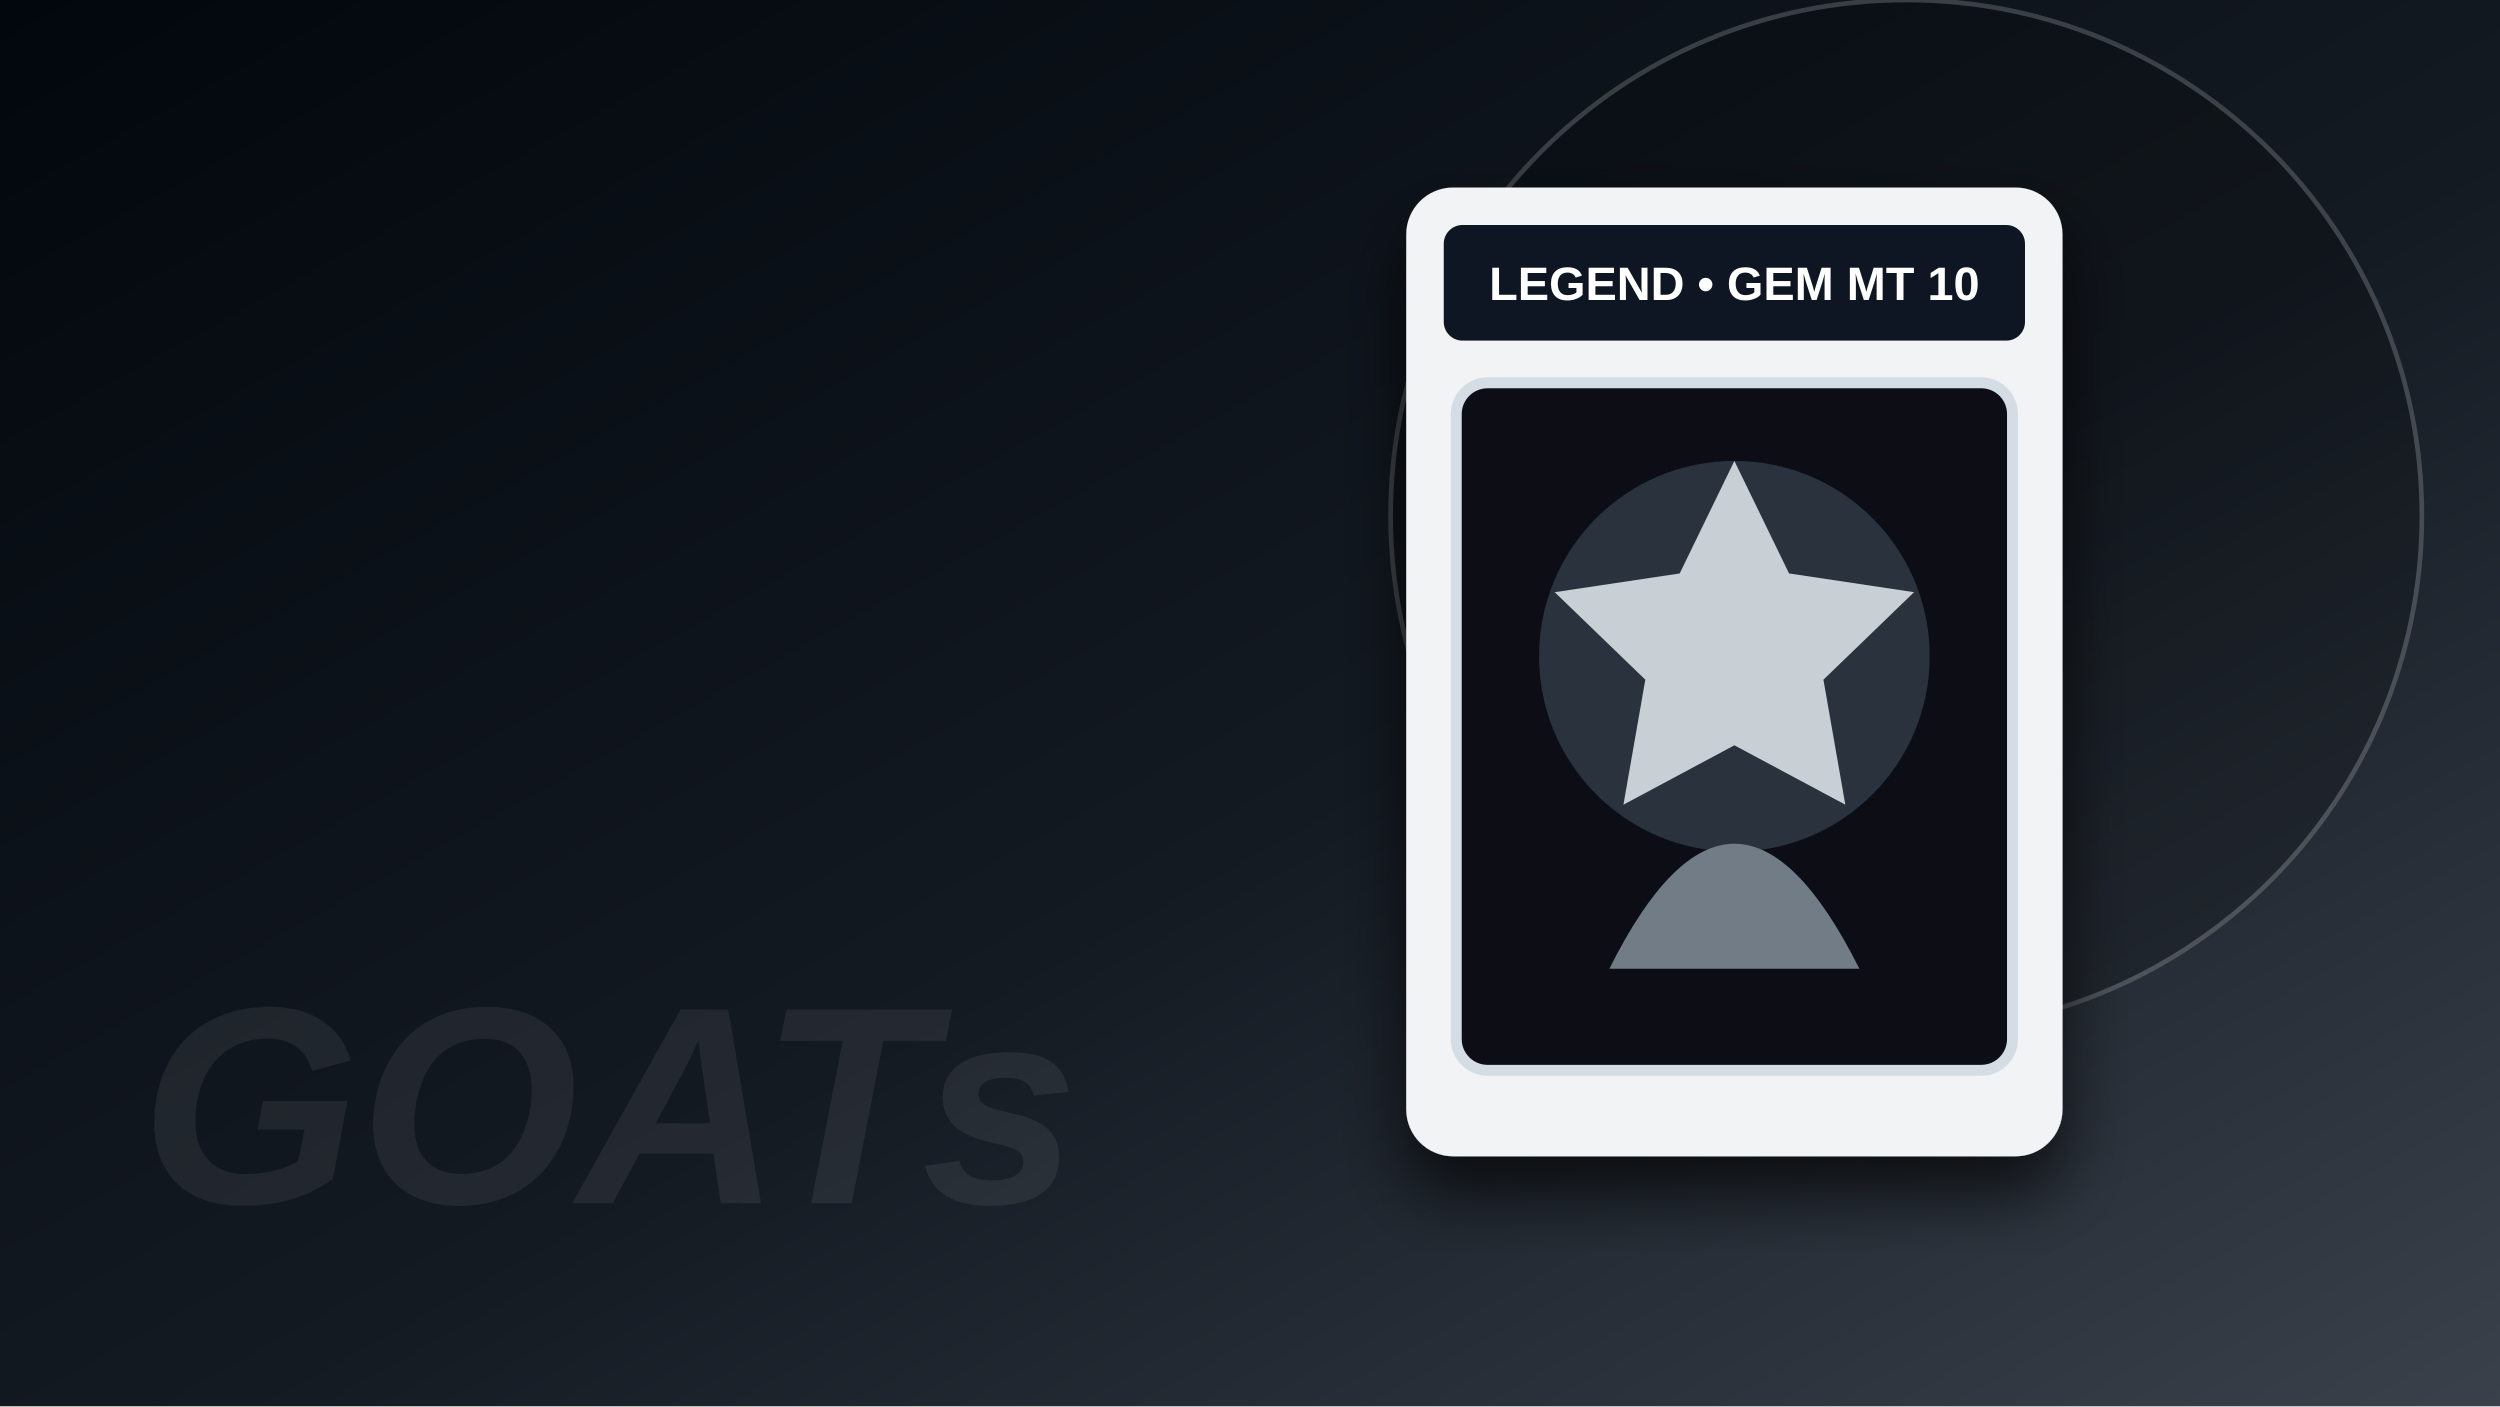
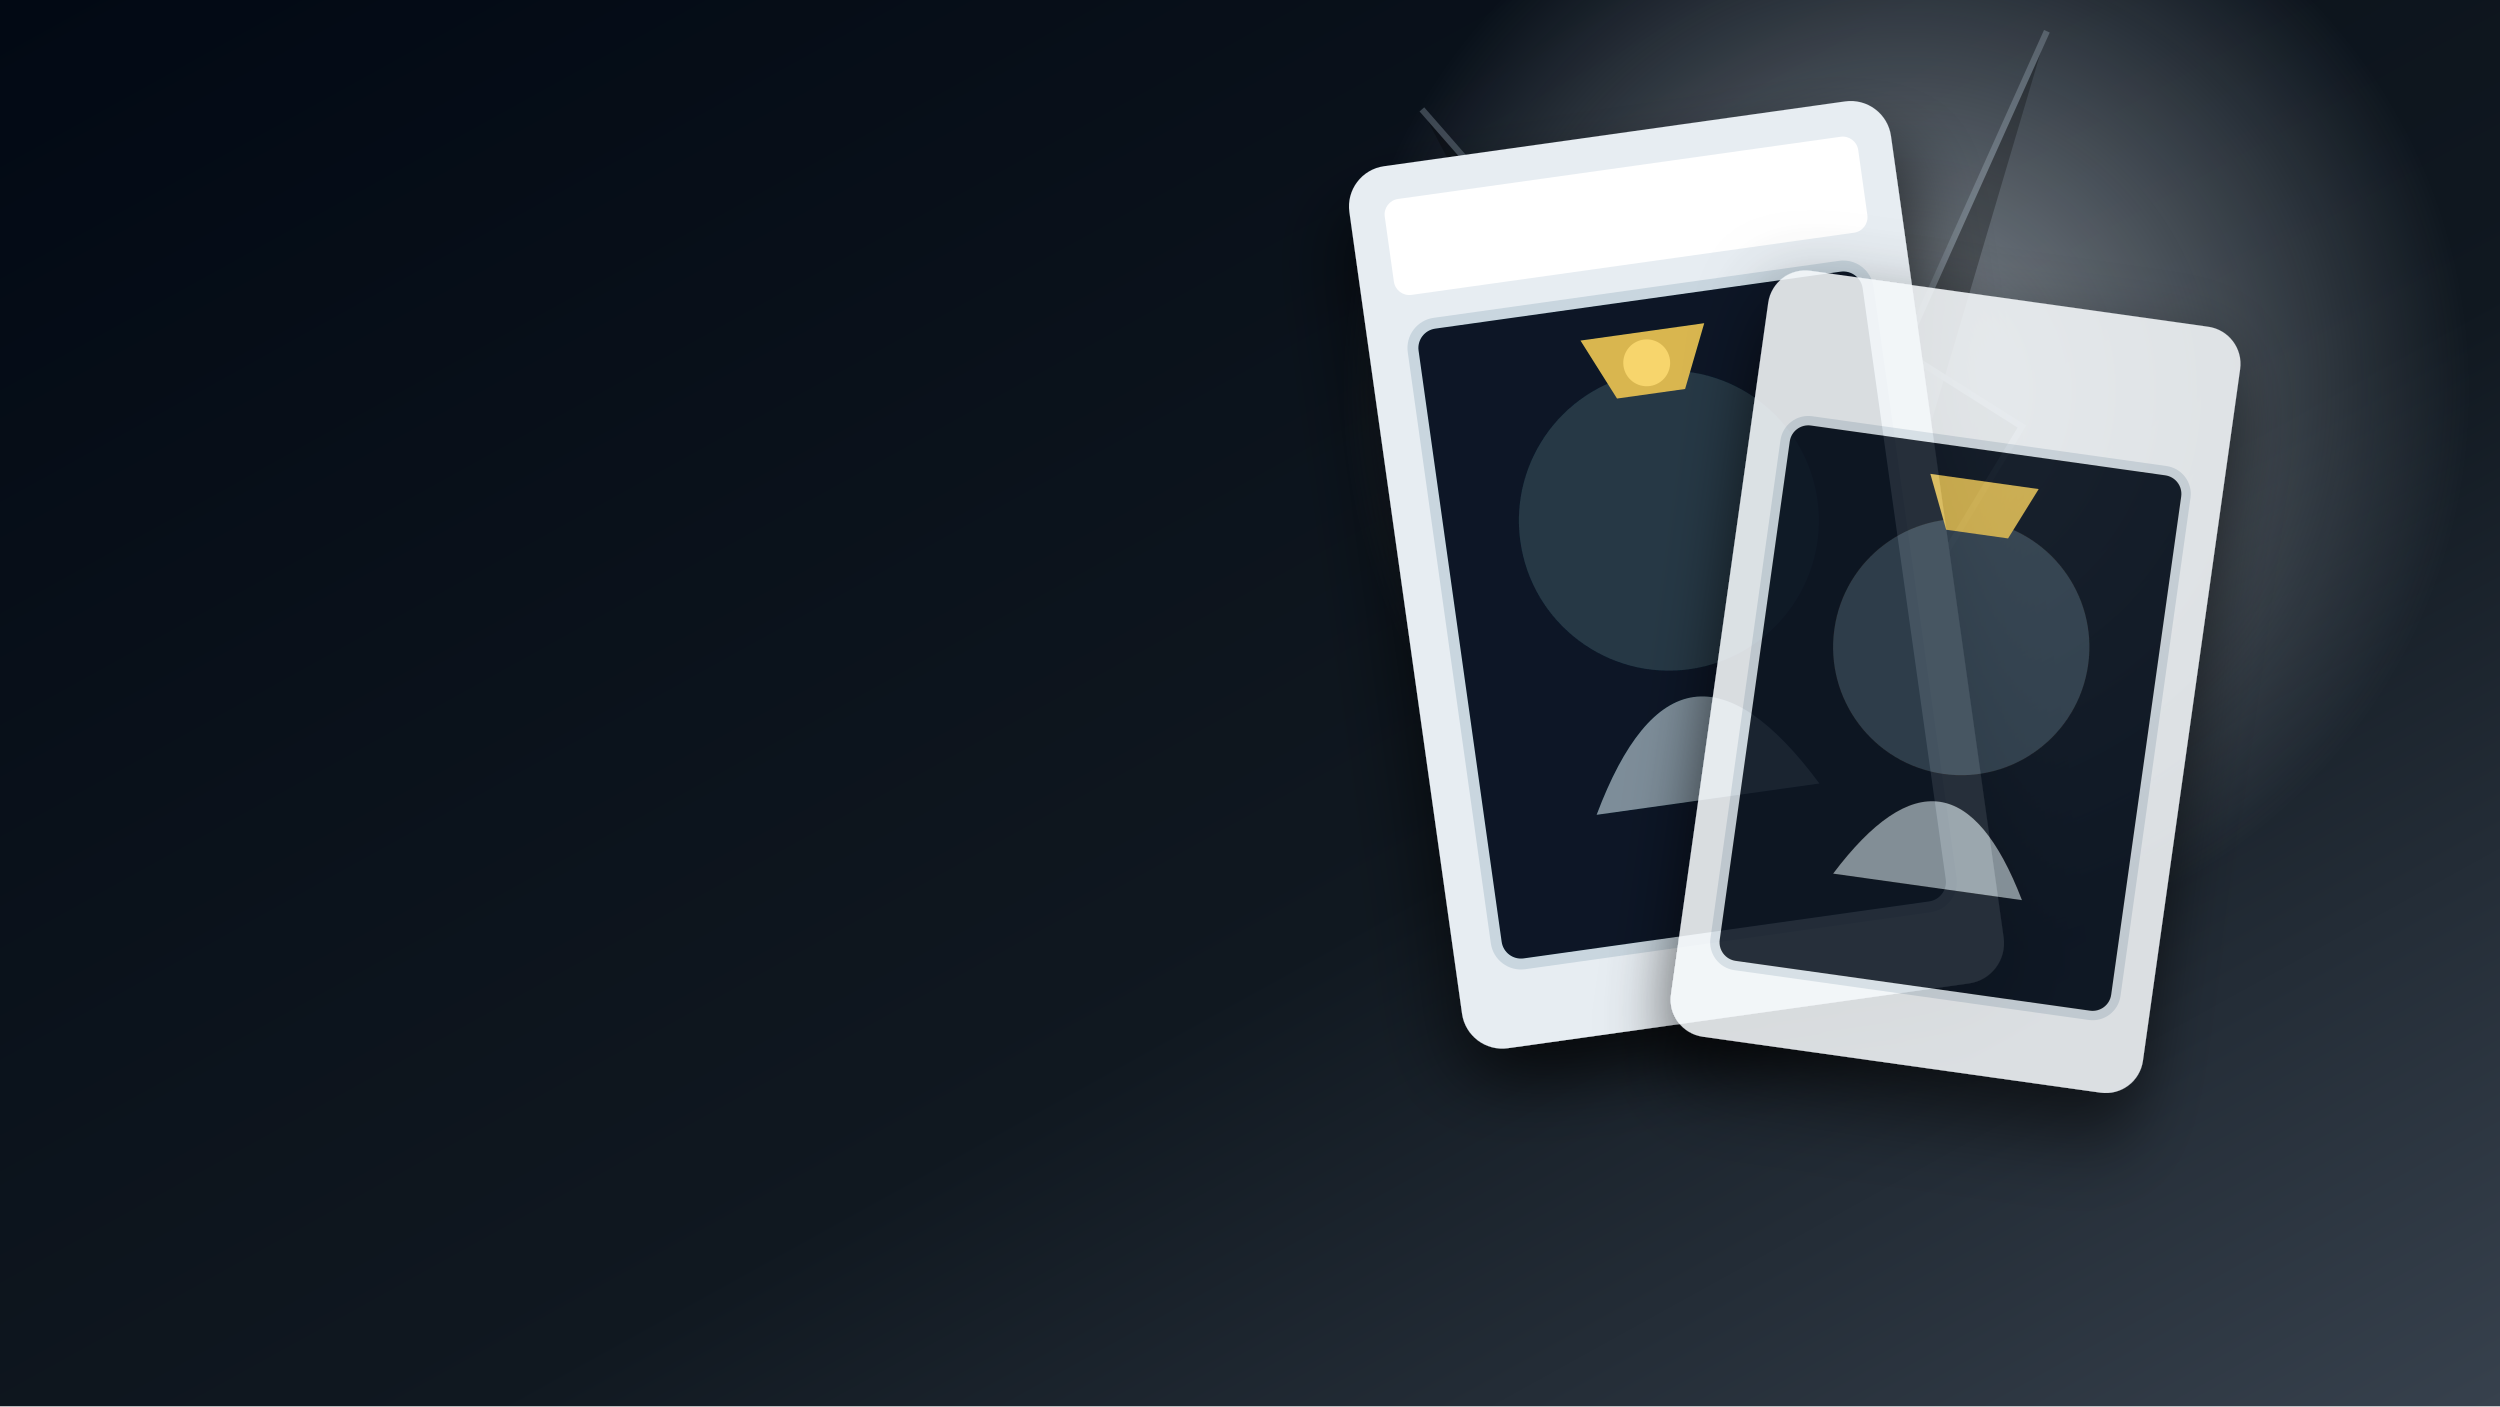
<svg xmlns="http://www.w3.org/2000/svg" viewBox="0 0 1600 900">
  <defs>
-     <linearGradient id="b" x2="1" y2="1">
-       <stop stop-color="#02070d" />
-       <stop offset=".55" stop-color="#141a22" />
-       <stop offset="1" stop-color="#3a414b" />
+     <linearGradient id="bg" x1="0" y1="0" x2="1" y2="1">
+       <stop stop-color="#020914" />
+       <stop offset=".6" stop-color="#101820" />
+       <stop offset="1" stop-color="#37414d" />
    </linearGradient>
-     <filter id="s">
-       <feDropShadow dx="0" dy="24" stdDeviation="22" flood-opacity=".7" />
+     <radialGradient id="glow">
+       <stop stop-color="#e6eef5" stop-opacity=".55" />
+       <stop offset="1" stop-color="#e6eef5" stop-opacity="0" />
+     </radialGradient>
+     <filter id="ds">
+       <feDropShadow dx="0" dy="24" stdDeviation="24" flood-opacity=".7" />
    </filter>
  </defs>
-   <rect width="1600" height="900" fill="url(#b)" />
-   <g opacity=".18" stroke="#fff" stroke-width="3">
-     <circle cx="1220" cy="330" r="250" />
-     <circle cx="1220" cy="330" r="330" />
+   <rect width="1600" height="900" fill="url(#bg)" />
+   <circle cx="1220" cy="250" r="360" fill="url(#glow)" />
+   <g opacity=".28" stroke="#b8c8d6" stroke-width="4">
+     <path d="M910 70l140 160-82 78 165 190" />
+     <path d="M1310 20l-92 205 76 48-115 190" />
  </g>
-   <g filter="url(#s)" transform="translate(900 120)">
-     <rect width="420" height="620" rx="30" fill="#f2f3f5" />
-     <rect x="24" y="24" width="372" height="74" rx="12" fill="#111821" />
-     <text x="210" y="72" text-anchor="middle" font-family="Arial" font-size="30" font-weight="900" fill="#fff">LEGEND • GEM MT 10</text>
-     <rect x="32" y="125" width="356" height="440" rx="20" fill="#0a1018" stroke="#d5dde4" stroke-width="7" />
-     <circle cx="210" cy="300" r="125" fill="#29323d" />
-     <path d="M130 500q80-160 160 0" fill="#717b86" />
-     <path d="M210 175l35 72 80 12-58 56 14 80-71-38-71 38 14-80-58-56 80-12z" fill="#d9e0e6" opacity=".9" />
+   <g filter="url(#ds)" transform="translate(860 110) rotate(-8)">
+     <rect width="350" height="570" rx="26" fill="#e7edf2" />
+     <rect x="22" y="22" width="306" height="62" rx="10" fill="#fff" />
+     <rect x="28" y="104" width="294" height="414" rx="16" fill="#071827" stroke="#c9d6df" stroke-width="7" />
+     <circle cx="175" cy="250" r="96" fill="#263745" />
+     <path d="M103 430q72-132 144 0" fill="#7d8d99" />
+     <path d="M135 128h80l-18 40h-44z" fill="#d9b64f" />
+     <circle cx="175" cy="148" r="15" fill="#f7d56c" />
  </g>
-   <text x="90" y="770" font-family="Arial" font-size="180" font-weight="900" font-style="italic" fill="#fff" opacity=".07">GOATs</text>
+   <g filter="url(#ds)" opacity=".88" transform="translate(1135 170) rotate(8)">
+     <rect width="305" height="495" rx="24" fill="#f4f7f9" />
+     <rect x="23" y="95" width="259" height="352" rx="15" fill="#111820" stroke="#d5dee5" stroke-width="6" />
+     <circle cx="153" cy="225" r="82" fill="#33424f" />
+     <path d="M92 380q61-110 122 0" fill="#919da6" />
+     <path d="M118 118h70l-15 34h-40z" fill="#d9b64f" />
+   </g>
</svg>
